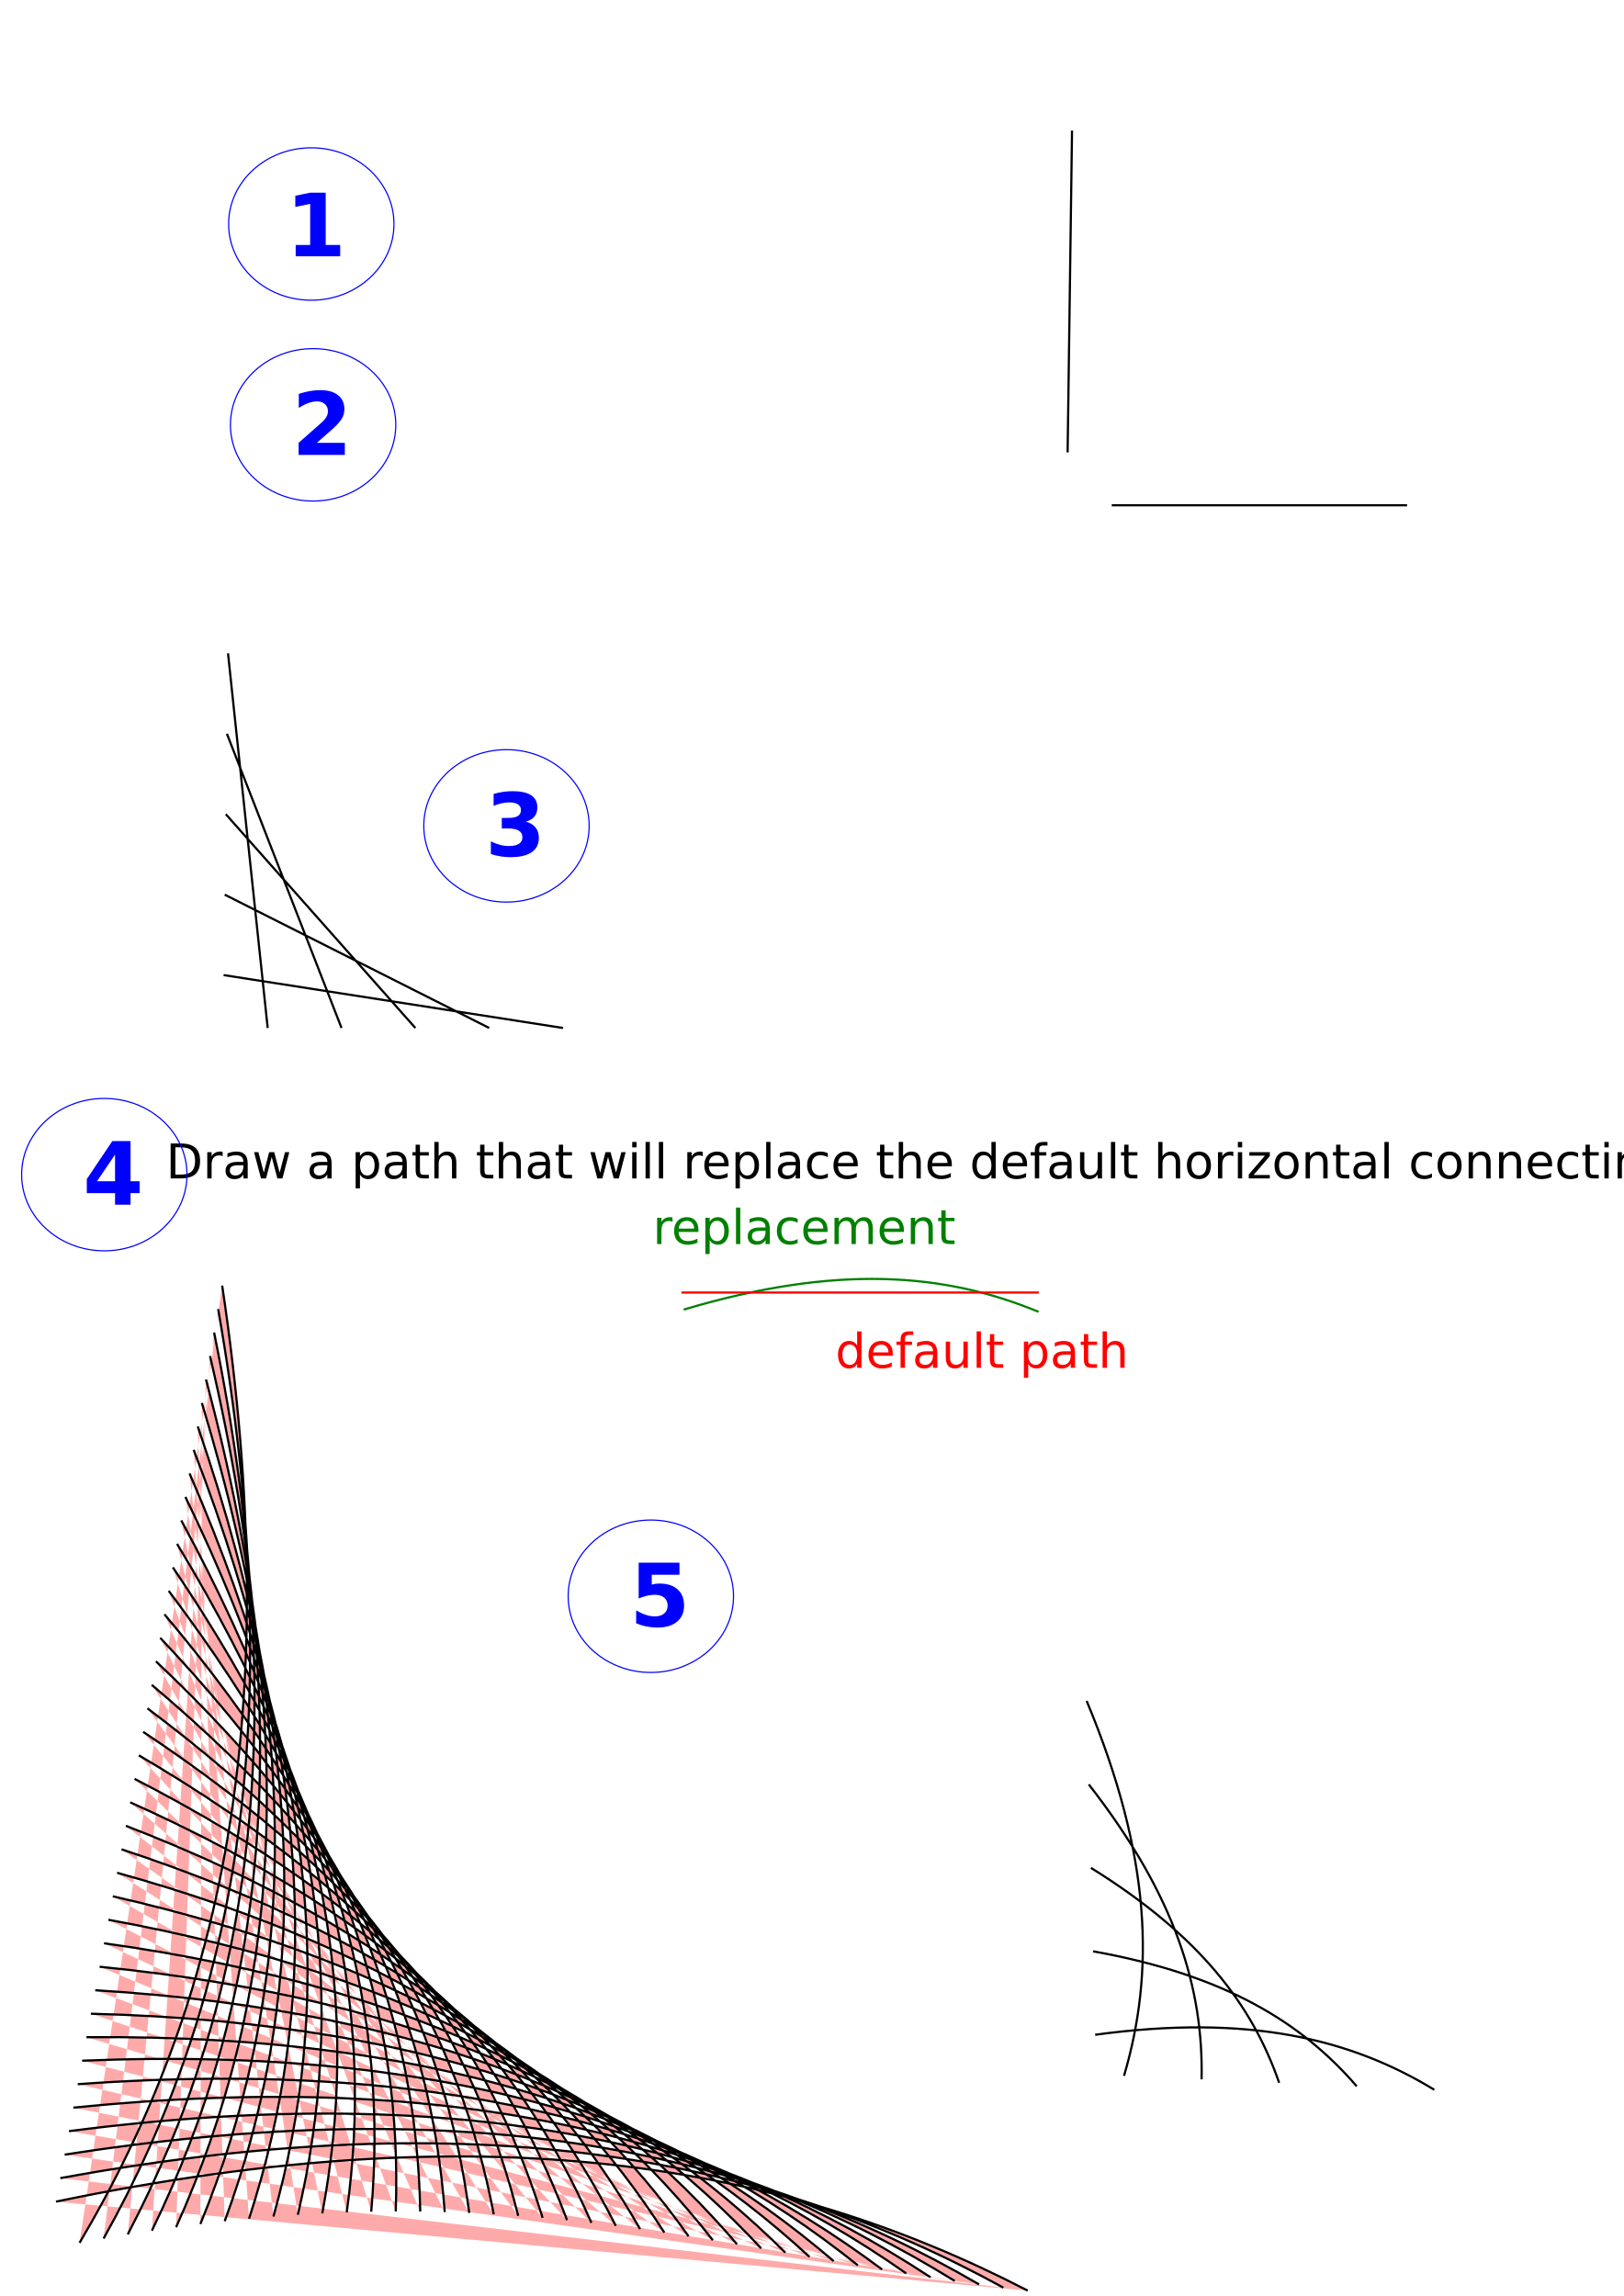
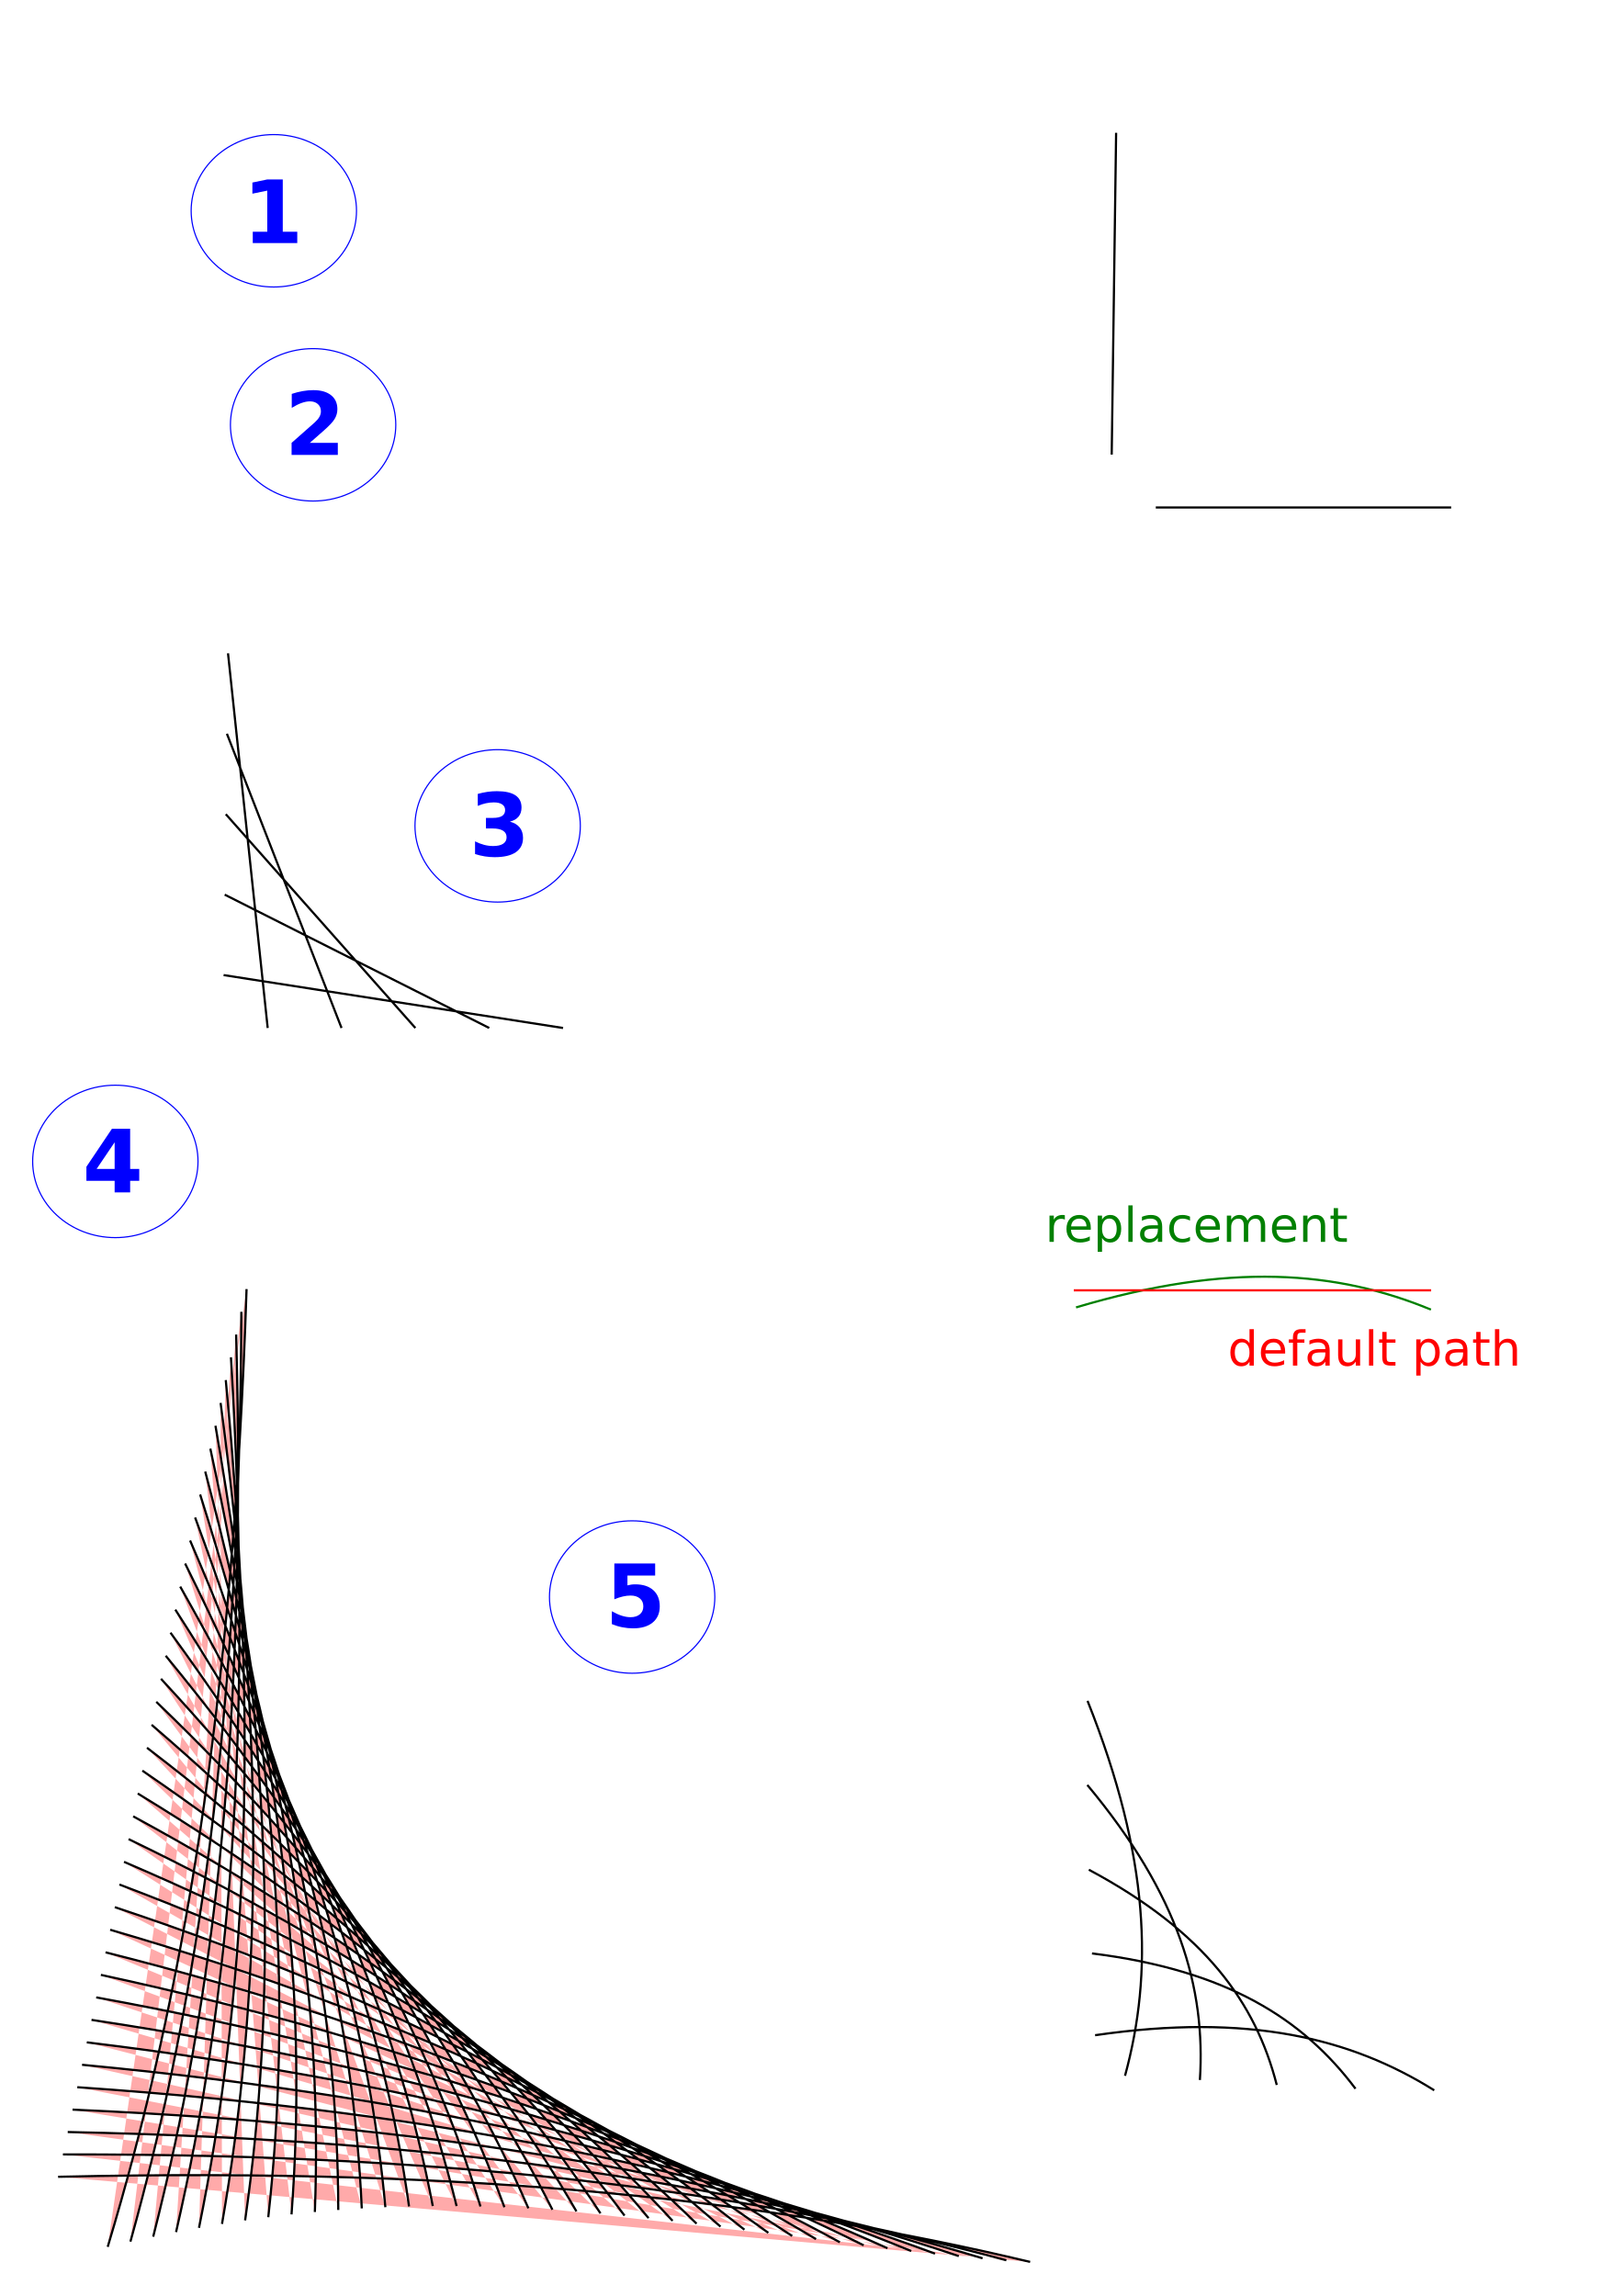
<svg xmlns="http://www.w3.org/2000/svg" width="744.094" height="1052.362" id="svg2">
  <defs id="defs4">
    </defs>
  <g id="layer1">
-     <path id="path2293" style="fill:#ffaaaa;fill-rule:evenodd;stroke:#000000;stroke-width:1px;stroke-linecap:butt;stroke-linejoin:miter;stroke-opacity:1" d="M 101.819,589.253 C 131.366,786.963 100.871,919.078 36.462,1028 M 99.969,600.009 C 133.388,790.529 107.122,919.069 47.486,1026 M 98.113,610.767 C 135.434,794.148 113.406,919.153 58.537,1024.14 M 96.252,621.525 C 137.506,797.822 119.721,919.334 69.612,1022.41 M 94.385,632.285 C 139.603,801.554 126.066,919.615 80.71,1020.82 M 92.513,643.046 C 141.725,805.344 132.441,920 91.829,1019.37 M 90.634,653.808 C 143.871,809.197 138.845,920.492 102.968,1018.08 M 88.75,664.572 C 146.042,813.113 145.277,921.095 114.126,1016.94 M 86.859,675.336 C 148.237,817.095 151.736,921.813 125.299,1015.95 M 84.961,686.101 C 150.456,821.145 158.222,922.648 136.488,1015.13 M 83.057,696.866 C 152.698,825.265 164.733,923.605 147.689,1014.48 M 81.146,707.633 C 154.965,829.457 171.27,924.687 158.902,1014 M 79.228,718.4 C 157.254,833.724 177.831,925.897 170.125,1013.7 M 77.303,729.168 C 159.566,838.069 184.413,927.242 181.352,1013.58 M 75.37,739.936 C 161.898,842.491 191.014,928.719 192.582,1013.64 M 73.43,750.705 C 164.249,846.989 197.631,930.327 203.811,1013.88 M 71.484,761.473 C 166.618,851.562 204.264,932.061 215.036,1014.29 M 69.53,772.242 C 169.003,856.207 210.908,933.92 226.257,1014.88 M 67.57,783.011 C 171.402,860.924 217.563,935.901 237.469,1015.62 M 65.603,793.78 C 173.815,865.71 224.226,938.001 248.671,1016.53 M 63.63,804.548 C 176.239,870.565 230.895,940.217 259.861,1017.6 M 61.651,815.316 C 178.673,875.487 237.568,942.546 271.035,1018.82 M 59.666,826.084 C 181.116,880.473 244.242,944.984 282.192,1020.18 M 57.676,836.852 C 183.565,885.517 250.916,947.519 293.332,1021.68 M 55.681,847.618 C 186.02,890.611 257.589,950.14 304.456,1023.29 M 53.682,858.385 C 188.48,895.748 264.262,952.833 315.567,1025 M 51.68,869.151 C 190.944,900.922 270.935,955.587 326.666,1026.79 M 49.675,879.917 C 193.411,906.124 277.607,958.389 337.756,1028.64 M 47.668,890.683 C 195.88,911.348 284.278,961.228 348.838,1030.54 M 45.66,901.448 C 198.351,916.586 290.948,964.091 359.915,1032.48 M 43.652,912.214 C 200.821,921.831 297.618,966.967 370.988,1034.43 M 41.643,922.979 C 203.291,927.075 304.287,969.839 382.061,1036.38 M 39.636,933.745 C 205.761,932.307 310.957,972.692 393.14,1038.3 M 37.63,944.511 C 208.229,937.523 317.629,975.517 404.225,1040.19 M 35.626,955.277 C 210.696,942.715 324.301,978.302 415.319,1042.02 M 33.625,966.043 C 213.159,947.877 330.975,981.038 426.422,1043.78 M 31.627,976.81 C 215.618,953.004 337.648,983.713 437.536,1045.47 M 29.633,987.577 C 218.072,958.089 344.322,986.317 448.664,1047.05 M 27.643,998.344 C 220.52,963.125 350.996,988.84 459.806,1048.53 M 25.658,1009.11 C 222.962,968.107 357.669,991.271 470.963,1049.89" />
+     <path id="path2293" style="fill:#ffaaaa;fill-rule:evenodd;stroke:#000000;stroke-width:1px;stroke-linecap:butt;stroke-linejoin:miter;stroke-opacity:1" d="M 112.989,590.846 C 106.693,783.444 83.43,916.591 49.36,1029.84 M 110.602,601.252 C 109.899,787.783 90.52,917.128 59.764,1027.44 M 108.218,611.671 C 113.113,792.151 97.629,917.742 70.204,1025.18 M 105.838,622.103 C 116.331,796.547 104.754,918.433 80.68,1023.07 M 103.463,632.548 C 119.55,800.973 111.892,919.205 91.192,1021.12 M 101.094,643.009 C 122.768,805.428 119.042,920.059 101.738,1019.33 M 98.734,653.484 C 125.98,809.914 126.199,920.999 112.321,1017.7 M 96.382,663.974 C 129.181,814.432 133.359,922.028 122.939,1016.25 M 94.043,674.48 C 132.368,818.986 140.52,923.149 133.594,1014.96 M 91.716,685 C 135.536,823.576 147.676,924.367 144.287,1013.86 M 89.404,695.534 C 138.678,828.209 154.823,925.685 155.018,1012.94 M 87.11,706.08 C 141.792,832.888 161.959,927.111 165.788,1012.21 M 84.834,716.636 C 144.871,837.62 169.078,928.651 176.598,1011.66 M 82.579,727.201 C 147.912,842.415 176.175,930.314 187.444,1011.31 M 80.345,737.769 C 150.91,847.278 183.247,932.103 198.326,1011.14 M 78.132,748.339 C 153.863,852.215 190.29,934.02 209.24,1011.15 M 75.941,758.906 C 156.771,857.234 197.304,936.07 220.183,1011.33 M 73.771,769.466 C 159.636,862.34 204.287,938.256 231.153,1011.67 M 71.619,780.015 C 162.459,867.541 211.242,940.579 242.144,1012.16 M 69.483,790.551 C 165.244,872.843 218.168,943.043 253.151,1012.8 M 67.361,801.069 C 167.998,878.25 225.071,945.649 264.168,1013.58 M 65.248,811.569 C 170.727,883.765 231.951,948.397 275.189,1014.49 M 63.143,822.048 C 173.436,889.389 238.813,951.286 286.207,1015.52 M 61.041,832.506 C 176.132,895.116 245.662,954.305 297.217,1016.66 M 58.939,842.943 C 178.823,900.94 252.502,957.44 308.219,1017.89 M 56.836,853.359 C 181.513,906.851 259.338,960.681 319.209,1019.19 M 54.729,863.755 C 184.21,912.841 266.175,964.012 330.187,1020.56 M 52.616,874.133 C 186.916,918.9 273.015,967.42 341.151,1021.96 M 50.496,884.494 C 189.635,925.018 279.863,970.891 352.103,1023.4 M 48.368,894.84 C 192.37,931.185 286.721,974.41 363.041,1024.85 M 46.231,905.171 C 195.122,937.389 293.589,977.963 373.967,1026.3 M 44.087,915.49 C 197.894,943.62 300.472,981.533 384.883,1027.73 M 41.933,925.797 C 200.687,949.864 307.371,985.102 395.792,1029.12 M 39.77,936.095 C 203.501,956.114 314.286,988.658 406.697,1030.47 M 37.599,946.384 C 206.336,962.36 321.22,992.188 417.598,1031.75 M 35.42,956.664 C 209.192,968.595 328.171,995.682 428.495,1032.95 M 33.233,966.938 C 212.069,974.81 335.14,999.126 439.392,1034.07 M 31.039,977.206 C 214.965,980.997 342.126,1002.51 450.288,1035.08 M 28.838,987.469 C 217.882,987.148 349.131,1005.82 461.185,1035.98 M 26.63,997.727 C 220.817,993.257 356.153,1009.05 472.085,1036.74" />
    <g id="g3401" transform="translate(78.98774,-119.3416)">
-       <g transform="translate(50.64941,40.46068)" id="g3179">
+       <g transform="translate(33.47682,34.39977)" id="g3179">
        <path style="fill:none;fill-opacity:1;fill-rule:nonzero;stroke:#0000ff;stroke-width:0.531;stroke-miterlimit:4;stroke-dasharray:none;stroke-opacity:1" id="path3177" d="M -7.104,199.316 A 37.887,34.927 0 1 1 -82.878,199.316 A 37.887,34.927 0 1 1 -7.104,199.316 z" transform="translate(58.01427,-17.75947)" />
-         <text xml:space="preserve" style="font-size:22px;font-style:normal;font-weight:normal;fill:#0000ff;fill-opacity:1;stroke:none;stroke-width:1px;stroke-linecap:butt;stroke-linejoin:miter;stroke-opacity:1;font-family:Bitstream Vera Sans" x="-82.878" y="346.719" id="text3173" transform="translate(84.0615,-150.3635)">
-           <tspan id="tspan3175" x="-82.878" y="346.719" style="font-size:40px;font-weight:bold;writing-mode:lr-tb;fill:#0000ff">1</tspan>
+         <text xml:space="preserve" style="font-size:22px;font-style:normal;font-weight:normal;fill:#0000ff;fill-opacity:1;stroke:none;stroke-width:1px;stroke-linecap:butt;stroke-linejoin:miter;stroke-opacity:1;font-family:Bitstream Vera Sans" x="-1.316" y="196.356" id="text3173">
+           <tspan id="tspan3175" x="-1.316" y="196.356" style="font-size:40px;font-weight:bold;writing-mode:lr-tb;fill:#0000ff">1</tspan>
        </text>
      </g>
      <flowRoot xml:space="preserve" id="flowRoot3311" style="font-size:22px;font-style:normal;font-weight:normal;fill:#000000;fill-opacity:1;stroke:none;stroke-width:1px;stroke-linecap:butt;stroke-linejoin:miter;stroke-opacity:1;font-family:Bitstream Vera Sans" transform="translate(-60.60915,88.89343)">
        <flowRegion id="flowRegion3313">
-           <rect id="rect3315" width="282.843" height="78.792" x="149.503" y="102.819" />
+           <rect id="rect3315" width="320.218" height="69.701" x="149.503" y="102.819" />
        </flowRegion>
        <flowPara id="flowPara3317">Draw the two paths that will</flowPara>
        <flowPara id="flowPara3319">be connected with curves</flowPara>
      </flowRoot>
    </g>
    <g id="g3412" transform="translate(49.5098,-145.4866)">
-       <flowRoot transform="translate(-27.79406,210.7035)" style="font-size:22px;font-style:normal;font-weight:normal;fill:#000000;fill-opacity:1;stroke:none;stroke-width:1px;stroke-linecap:butt;stroke-linejoin:miter;stroke-opacity:1;font-family:Bitstream Vera Sans" id="flowRoot3321" xml:space="preserve">
+       <flowRoot transform="translate(-12.64177,211.7136)" style="font-size:22px;font-style:normal;font-weight:normal;fill:#000000;fill-opacity:1;stroke:none;stroke-width:1px;stroke-linecap:butt;stroke-linejoin:miter;stroke-opacity:1;font-family:Bitstream Vera Sans" id="flowRoot3321" xml:space="preserve">
        <flowRegion id="flowRegion3323">
-           <rect y="102.819" x="149.503" height="78.792" width="282.843" id="rect3325" />
+           <rect y="102.819" x="149.503" height="106.066" width="341.432" id="rect3325" />
        </flowRegion>
        <flowPara id="flowPara3329">Combine them into</flowPara>
        <flowPara id="flowPara3333">one path (Ctrl+K)</flowPara>
      </flowRoot>
      <g transform="translate(3.030458,87.88327)" id="g2615">
        <g transform="translate(78.93368,72.78556)" id="g2619">
          <path style="fill:none;fill-opacity:1;fill-rule:nonzero;stroke:#0000ff;stroke-width:0.531;stroke-miterlimit:4;stroke-dasharray:none;stroke-opacity:1" id="path2621" d="M -7.104,199.316 A 37.887,34.927 0 1 1 -82.878,199.316 A 37.887,34.927 0 1 1 -7.104,199.316 z" transform="translate(57.00412,-19.77978)" />
-           <text xml:space="preserve" style="font-size:22px;font-style:normal;font-weight:normal;fill:#0000ff;fill-opacity:1;stroke:none;stroke-width:1px;stroke-linecap:butt;stroke-linejoin:miter;stroke-opacity:1;font-family:Bitstream Vera Sans" x="2.194" y="193.325" id="text2623">
-             <tspan id="tspan2625" x="2.194" y="193.325" style="font-size:40px;font-weight:bold;writing-mode:lr-tb;fill:#0000ff">2</tspan>
+           <text xml:space="preserve" style="font-size:22px;font-style:normal;font-weight:normal;fill:#0000ff;fill-opacity:1;stroke:none;stroke-width:1px;stroke-linecap:butt;stroke-linejoin:miter;stroke-opacity:1;font-family:Bitstream Vera Sans" x="-1.02" y="193.325" id="text2623">
+             <tspan id="tspan2625" x="-1.02" y="193.325" style="font-size:40px;font-weight:bold;writing-mode:lr-tb;fill:#0000ff">2</tspan>
          </text>
        </g>
      </g>
    </g>
-     <g id="g3385" transform="translate(-216.1727,18.18275)">
-       <g id="g2671">
-         <text id="text2641" y="521.948" x="292.219" style="font-size:22px;font-style:normal;font-weight:normal;fill:#000000;fill-opacity:1;stroke:none;stroke-width:1px;stroke-linecap:butt;stroke-linejoin:miter;stroke-opacity:1;font-family:Bitstream Vera Sans" xml:space="preserve">Draw a path that will replace the default horizontal connecting path</text>
-         <g transform="translate(251.9641,340.6688)" id="g2643">
-           <path style="fill:none;fill-opacity:1;fill-rule:nonzero;stroke:#0000ff;stroke-width:0.531;stroke-miterlimit:4;stroke-dasharray:none;stroke-opacity:1" id="path2645" d="M -7.104,199.316 A 37.887,34.927 0 1 1 -82.878,199.316 A 37.887,34.927 0 1 1 -7.104,199.316 z" transform="translate(57.00412,-19.77978)" />
-           <text xml:space="preserve" style="font-size:22px;font-style:normal;font-weight:normal;fill:#0000ff;fill-opacity:1;stroke:none;stroke-width:1px;stroke-linecap:butt;stroke-linejoin:miter;stroke-opacity:1;font-family:Bitstream Vera Sans" x="2.194" y="193.325" id="text2647">
-             <tspan id="tspan2649" x="2.194" y="193.325" style="font-size:40px;font-weight:bold;writing-mode:lr-tb;fill:#0000ff">4</tspan>
-           </text>
-         </g>
-       </g>
-       <g transform="translate(761.7914,39.07906)" id="g2692">
+     <path transform="translate(97.84637,333.0109)" d="M -7.104,199.316 A 37.887,34.927 0 1 1 -82.878,199.316 A 37.887,34.927 0 1 1 -7.104,199.316 z" id="path2645" style="fill:none;fill-opacity:1;fill-rule:nonzero;stroke:#0000ff;stroke-width:0.531;stroke-miterlimit:4;stroke-dasharray:none;stroke-opacity:1" />
+     <text id="text2647" y="546.534" x="37.802" style="font-size:22px;font-style:normal;font-weight:normal;fill:#0000ff;fill-opacity:1;stroke:none;stroke-width:1px;stroke-linecap:butt;stroke-linejoin:miter;stroke-opacity:1;font-family:Bitstream Vera Sans" xml:space="preserve">
+       <tspan style="font-size:40px;font-weight:bold;writing-mode:lr-tb;fill:#0000ff" y="546.534" x="37.802" id="tspan2649">4</tspan>
+     </text>
+     <g id="g2618" transform="translate(102.0254,-16.16244)">
+       <g transform="translate(623.4005,72.41409)" id="g2692">
        <path style="fill:none;fill-rule:evenodd;stroke:#008000;stroke-width:1px;stroke-linecap:butt;stroke-linejoin:miter;stroke-opacity:1" d="M -232.307,542.995 C -162.074,522.036 -112.542,526.265 -69.673,544.005" id="path2325" />
        <text id="text2657" y="512.941" x="-246.477" style="font-size:22px;font-style:normal;font-weight:normal;fill:#008000;fill-opacity:1;stroke:none;stroke-width:1px;stroke-linecap:butt;stroke-linejoin:miter;stroke-opacity:1;font-family:Bitstream Vera Sans" xml:space="preserve">
          <tspan y="512.941" x="-246.477" id="tspan2659">replacement</tspan>
        </text>
      </g>
-       <g transform="translate(644.4773,-30.30458)" id="g2697">
+       <g transform="translate(506.0864,3.030458)" id="g2697">
        <path id="path2651" d="M -116.031,604.548 L 47.736,604.548" style="fill:#ff0000;fill-rule:evenodd;stroke:#ff0000;stroke-width:1px;stroke-linecap:butt;stroke-linejoin:miter;stroke-opacity:1" />
        <text xml:space="preserve" style="font-size:22px;font-style:normal;font-weight:normal;fill:#ff0000;fill-opacity:1;stroke:none;stroke-width:1px;stroke-linecap:butt;stroke-linejoin:miter;stroke-opacity:1;font-family:Bitstream Vera Sans" x="-45.488" y="639.058" id="text2685">
          <tspan id="tspan2687" x="-45.488" y="639.058">default path</tspan>
        </text>
      </g>
    </g>
-     <g id="g2702" transform="translate(34.28571,211.4286)">
-       <g transform="translate(251.9641,340.6688)" id="g2706">
-         <path style="fill:none;fill-opacity:1;fill-rule:nonzero;stroke:#0000ff;stroke-width:0.531;stroke-miterlimit:4;stroke-dasharray:none;stroke-opacity:1" id="path2708" d="M -7.104,199.316 A 37.887,34.927 0 1 1 -82.878,199.316 A 37.887,34.927 0 1 1 -7.104,199.316 z" transform="translate(57.00412,-19.77978)" />
-         <text xml:space="preserve" style="font-size:22px;font-style:normal;font-weight:normal;fill:#0000ff;fill-opacity:1;stroke:none;stroke-width:1px;stroke-linecap:butt;stroke-linejoin:miter;stroke-opacity:1;font-family:Bitstream Vera Sans" x="2.194" y="193.325" id="text2710">
-           <tspan id="tspan2712" x="2.194" y="193.325" style="font-size:40px;font-weight:bold;writing-mode:lr-tb;fill:#0000ff">5</tspan>
-         </text>
-       </g>
-     </g>
-     <g id="g3424" transform="translate(136.6947,-44.53082)">
+     <path style="fill:none;fill-opacity:1;fill-rule:nonzero;stroke:#0000ff;stroke-width:0.531;stroke-miterlimit:4;stroke-dasharray:none;stroke-opacity:1" id="path2708" d="M -7.104,199.316 A 37.887,34.927 0 1 1 -82.878,199.316 A 37.887,34.927 0 1 1 -7.104,199.316 z" transform="translate(334.6825,532.6748)" />
+     <text xml:space="preserve" style="font-size:22px;font-style:normal;font-weight:normal;fill:#0000ff;fill-opacity:1;stroke:none;stroke-width:1px;stroke-linecap:butt;stroke-linejoin:miter;stroke-opacity:1;font-family:Bitstream Vera Sans" x="277.301" y="745.78" id="text2710">
+       <tspan id="tspan2712" x="277.301" y="745.78" style="font-size:40px;font-weight:bold;writing-mode:lr-tb;fill:#0000ff">5</tspan>
+     </text>
+     <g id="g3424" transform="translate(132.6541,-44.53082)">
      <g id="g2627" transform="translate(4.459029,170.7404)">
        <g id="g2631" transform="translate(78.93368,72.78556)">
          <path transform="translate(57.00412,-19.77978)" d="M -7.104,199.316 A 37.887,34.927 0 1 1 -82.878,199.316 A 37.887,34.927 0 1 1 -7.104,199.316 z" id="path2633" style="fill:none;fill-opacity:1;fill-rule:nonzero;stroke:#0000ff;stroke-width:0.531;stroke-miterlimit:4;stroke-dasharray:none;stroke-opacity:1" />
-           <text id="text2635" y="193.325" x="2.194" style="font-size:22px;font-style:normal;font-weight:normal;fill:#0000ff;fill-opacity:1;stroke:none;stroke-width:1px;stroke-linecap:butt;stroke-linejoin:miter;stroke-opacity:1;font-family:Bitstream Vera Sans" xml:space="preserve">
-             <tspan style="font-size:40px;font-weight:bold;writing-mode:lr-tb;fill:#0000ff" y="193.325" x="2.194" id="tspan2637">3</tspan>
+           <text id="text2635" y="193.325" x="-1.02" style="font-size:22px;font-style:normal;font-weight:normal;fill:#0000ff;fill-opacity:1;stroke:none;stroke-width:1px;stroke-linecap:butt;stroke-linejoin:miter;stroke-opacity:1;font-family:Bitstream Vera Sans" xml:space="preserve">
+             <tspan style="font-size:40px;font-weight:bold;writing-mode:lr-tb;fill:#0000ff" y="193.325" x="-1.02" id="tspan2637">3</tspan>
          </text>
        </g>
      </g>
-       <flowRoot xml:space="preserve" id="flowRoot3349" style="font-size:22px;font-style:normal;font-weight:normal;fill:#000000;fill-opacity:1;stroke:none;stroke-width:1px;stroke-linecap:butt;stroke-linejoin:miter;stroke-opacity:1;font-family:Bitstream Vera Sans" transform="translate(-26.01886,297.2299)">
+       <flowRoot xml:space="preserve" id="flowRoot3349" style="font-size:22px;font-style:normal;font-weight:normal;fill:#000000;fill-opacity:1;stroke:none;stroke-width:1px;stroke-linecap:butt;stroke-linejoin:miter;stroke-opacity:1;font-family:Bitstream Vera Sans" transform="translate(-10.86657,296.2198)">
        <flowRegion id="flowRegion3351">
          <rect id="rect3353" width="282.843" height="78.792" x="149.503" y="102.819" />
        </flowRegion>
        <flowPara id="flowPara3357">Apply "Curve Stitching"</flowPara>
        <flowPara id="flowPara3361">effect (Ctrl+Shift+7)</flowPara>
      </flowRoot>
    </g>
-     <flowRoot xml:space="preserve" id="flowRoot3363" style="font-size:22px;font-style:normal;font-weight:normal;fill:#000000;fill-opacity:1;stroke:none;stroke-width:1px;stroke-linecap:butt;stroke-linejoin:miter;stroke-opacity:1;font-family:Bitstream Vera Sans" transform="translate(179.8072,604.0712)">
+     <flowRoot xml:space="preserve" id="flowRoot3363" style="font-size:22px;font-style:normal;font-weight:normal;fill:#000000;fill-opacity:1;stroke:none;stroke-width:1px;stroke-linecap:butt;stroke-linejoin:miter;stroke-opacity:1;font-family:Bitstream Vera Sans" transform="translate(179.8072,582.858)">
      <flowRegion id="flowRegion3365">
-         <rect id="rect3367" width="339.411" height="78.792" x="149.503" y="102.819" />
+         <rect id="rect3367" width="437.396" height="111.117" x="149.503" y="102.819" />
      </flowRegion>
      <flowPara id="flowPara3371">Copy the replacement (Ctrl+C)</flowPara>
-       <flowPara id="flowPara3383">and paste it onto the "Stroke path" parameter</flowPara>
+       <flowPara id="flowPara2638">and paste it onto the "Stroke path" </flowPara>
+       <flowPara id="flowPara2642">(press F2 to edit the original paths!)</flowPara>
    </flowRoot>
-     <path id="path3436" style="fill:none;fill-rule:evenodd;stroke:#000000;stroke-width:1px;stroke-linecap:butt;stroke-linejoin:miter;stroke-opacity:1" d="M 491.278,59.867 L 489.257,207.35 M 509.461,231.593 L 644.821,231.593" />
+     <path id="path3436" style="fill:none;fill-rule:evenodd;stroke:#000000;stroke-width:1px;stroke-linecap:butt;stroke-linejoin:miter;stroke-opacity:1" d="M 511.481,60.877 L 509.461,208.36 M 529.664,232.603 L 665.024,232.603" />
    <path d="M 104.492,299.447 L 122.674,471.173 M 103.987,336.317 L 156.515,471.173 M 103.482,373.188 L 190.355,471.173 M 102.977,410.059 L 224.195,471.173 M 102.471,446.929 L 258.035,471.173" style="fill:none;fill-rule:evenodd;stroke:#000000;stroke-width:1px;stroke-linecap:butt;stroke-linejoin:miter;stroke-opacity:1" id="path3447" />
-     <path id="path3454" style="fill:none;fill-rule:evenodd;stroke:#000000;stroke-width:1px;stroke-linecap:butt;stroke-linejoin:miter;stroke-opacity:1" d="M 497.984,779.627 C 527.967,851.443 529.039,904.218 515.1,951.466 M 498.959,817.877 C 539.023,869.345 551.514,911.783 550.65,953.059 M 499.935,856.127 C 550.079,887.246 573.989,919.348 586.2,954.652 M 500.911,894.377 C 561.135,905.147 596.464,926.913 621.75,956.244 M 501.886,932.627 C 572.19,923.048 618.939,934.478 657.299,957.837" />
+     <path id="path3454" style="fill:none;fill-rule:evenodd;stroke:#000000;stroke-width:1px;stroke-linecap:butt;stroke-linejoin:miter;stroke-opacity:1" d="M 498.385,779.585 C 527.08,851.537 528.412,904.284 515.563,951.417 M 498.289,818.138 C 540.503,868.768 552.56,911.375 549.876,953.36 M 498.983,856.971 C 552.182,885.381 575.475,918.03 585.1,955.626 M 500.425,895.341 C 562.208,903.018 597.223,925.408 621.188,957.357 M 501.854,932.833 C 572.261,922.593 618.989,934.156 657.262,958.075" />
+     <flowRoot xml:space="preserve" id="flowRoot2591" style="font-size:22px;font-style:normal;font-weight:normal;fill:#000000;fill-opacity:1;stroke:none;stroke-width:1px;stroke-linecap:butt;stroke-linejoin:miter;stroke-opacity:1;font-family:Bitstream Vera Sans" transform="translate(-505.0763,-66.67007)">
+       <flowRegion id="flowRegion2593">
+         <rect id="rect2595" width="454.569" height="93.944" x="601.041" y="580.621" style="font-size:22px" />
+       </flowRegion>
+       <flowPara id="flowPara2597">Draw a path that will replace the default horizontal connecting path</flowPara>
+     </flowRoot>
  </g>
</svg>
